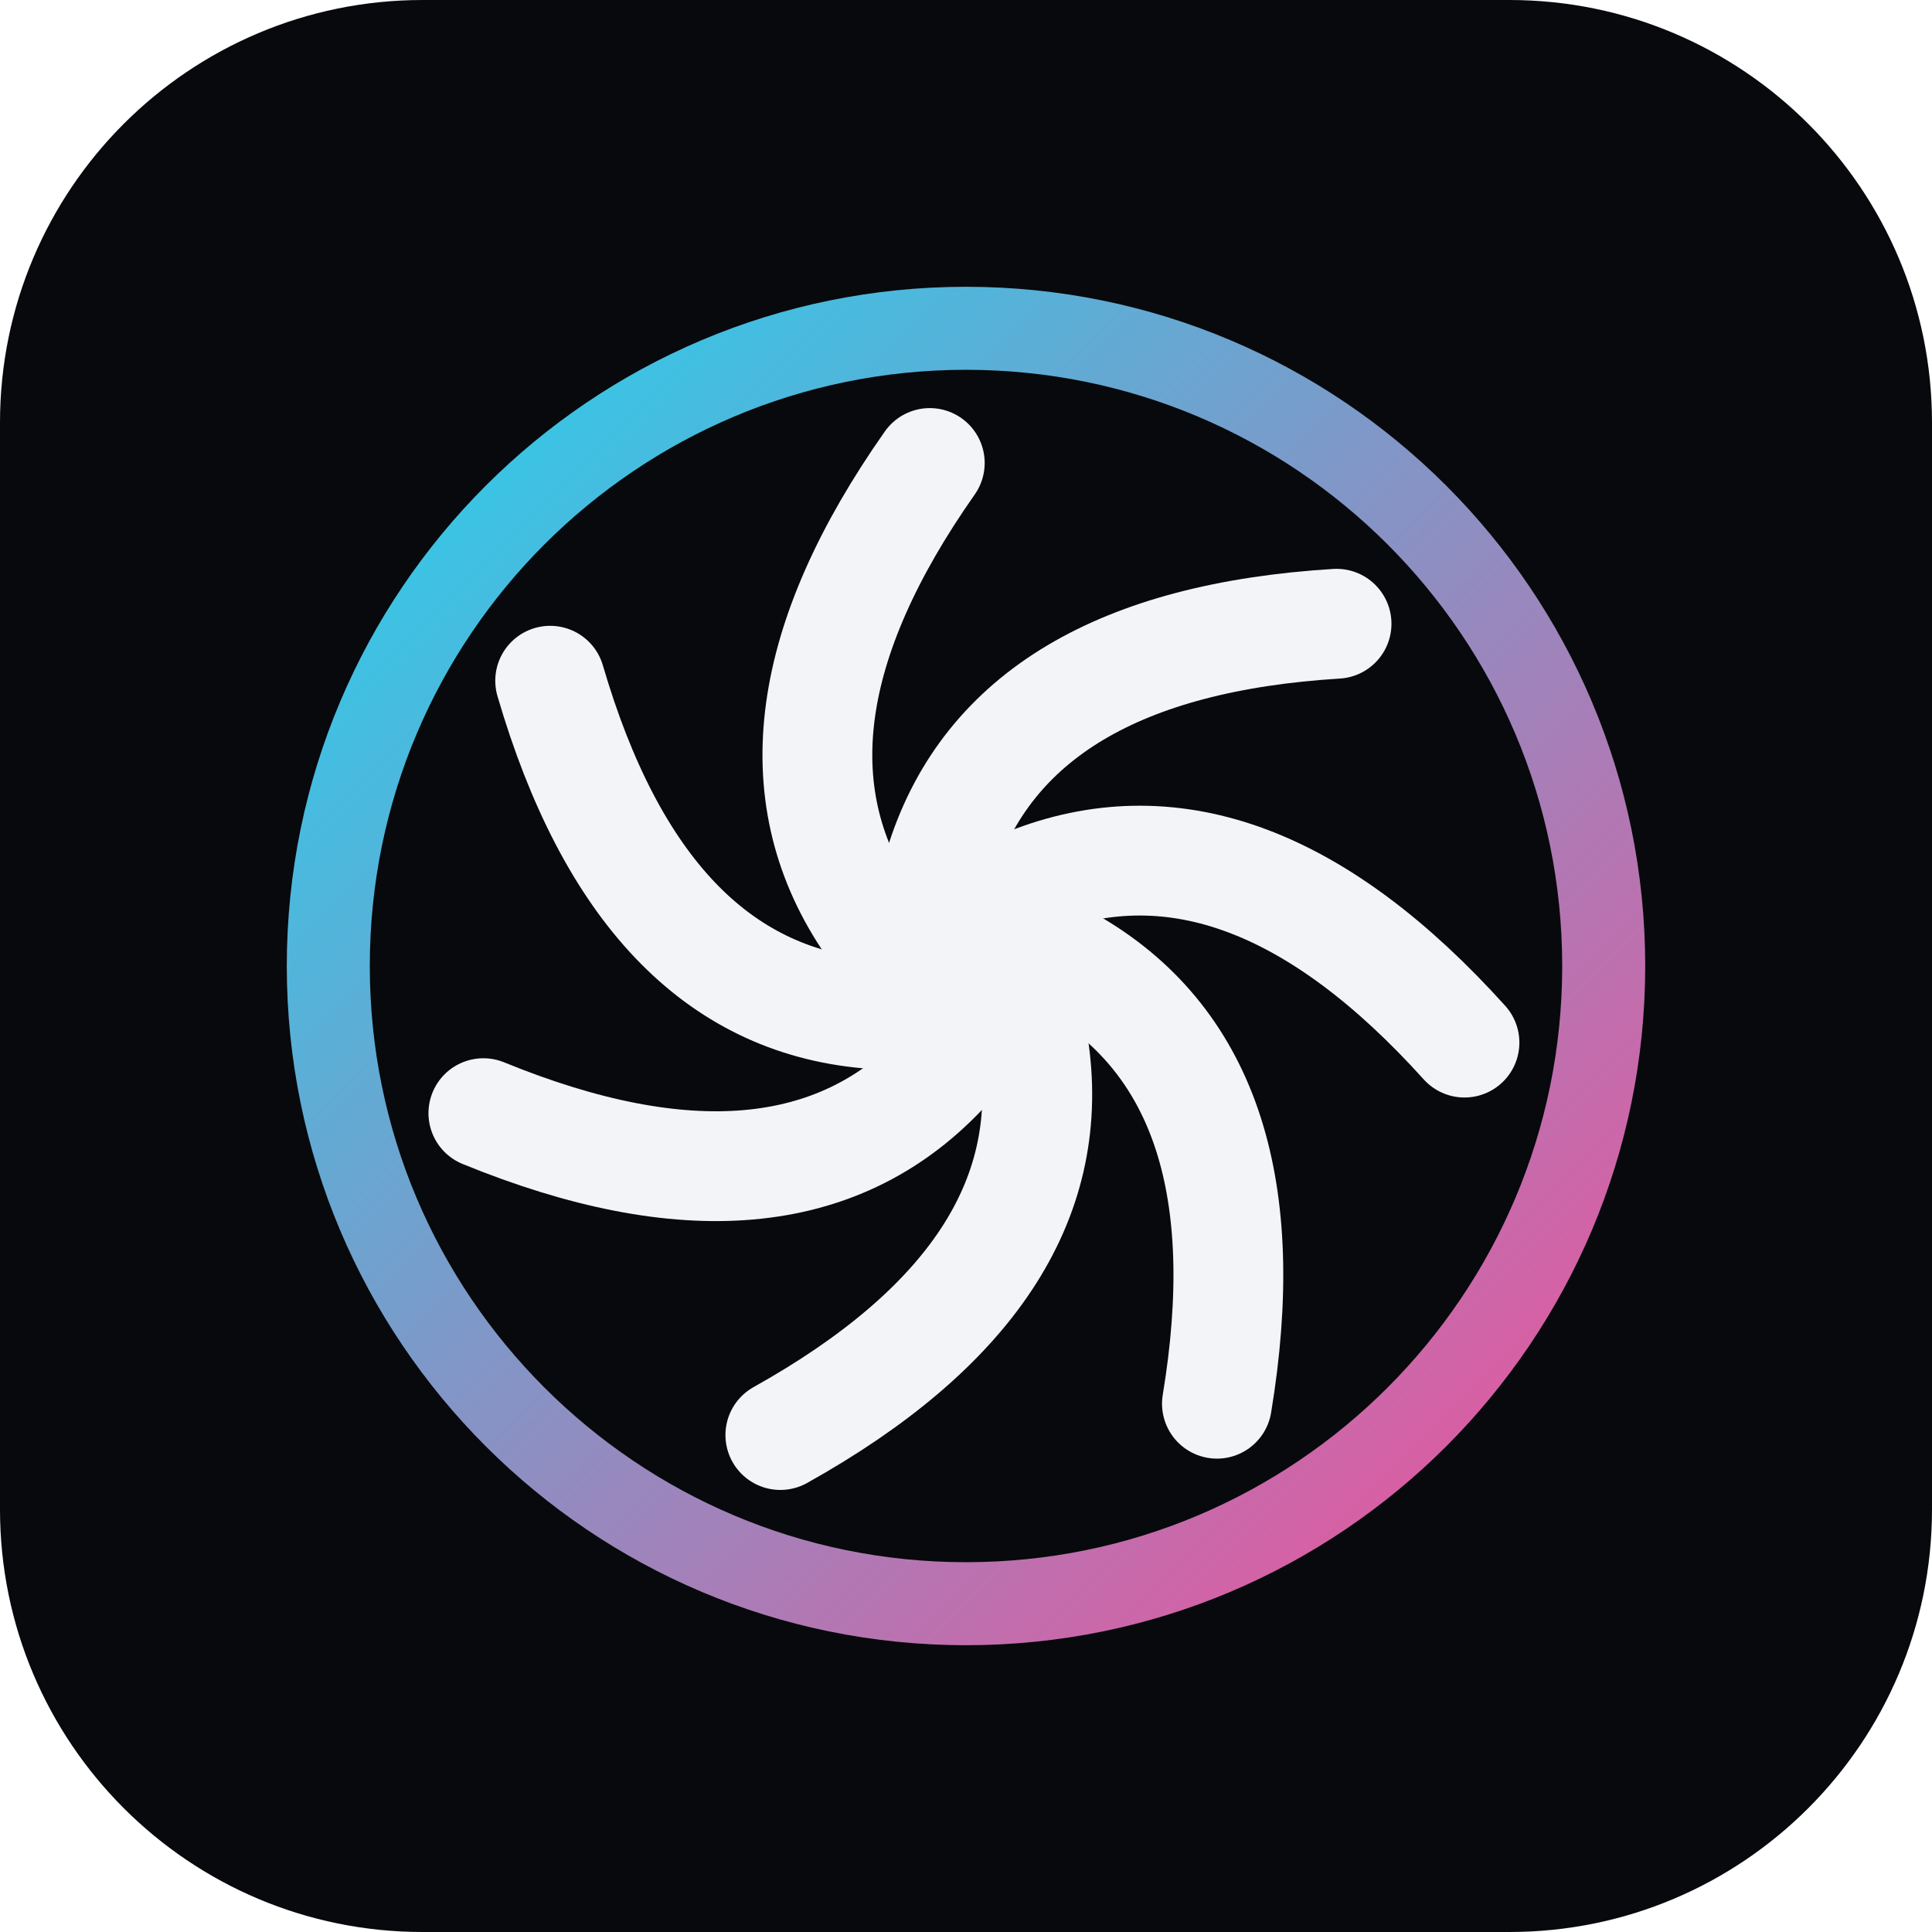
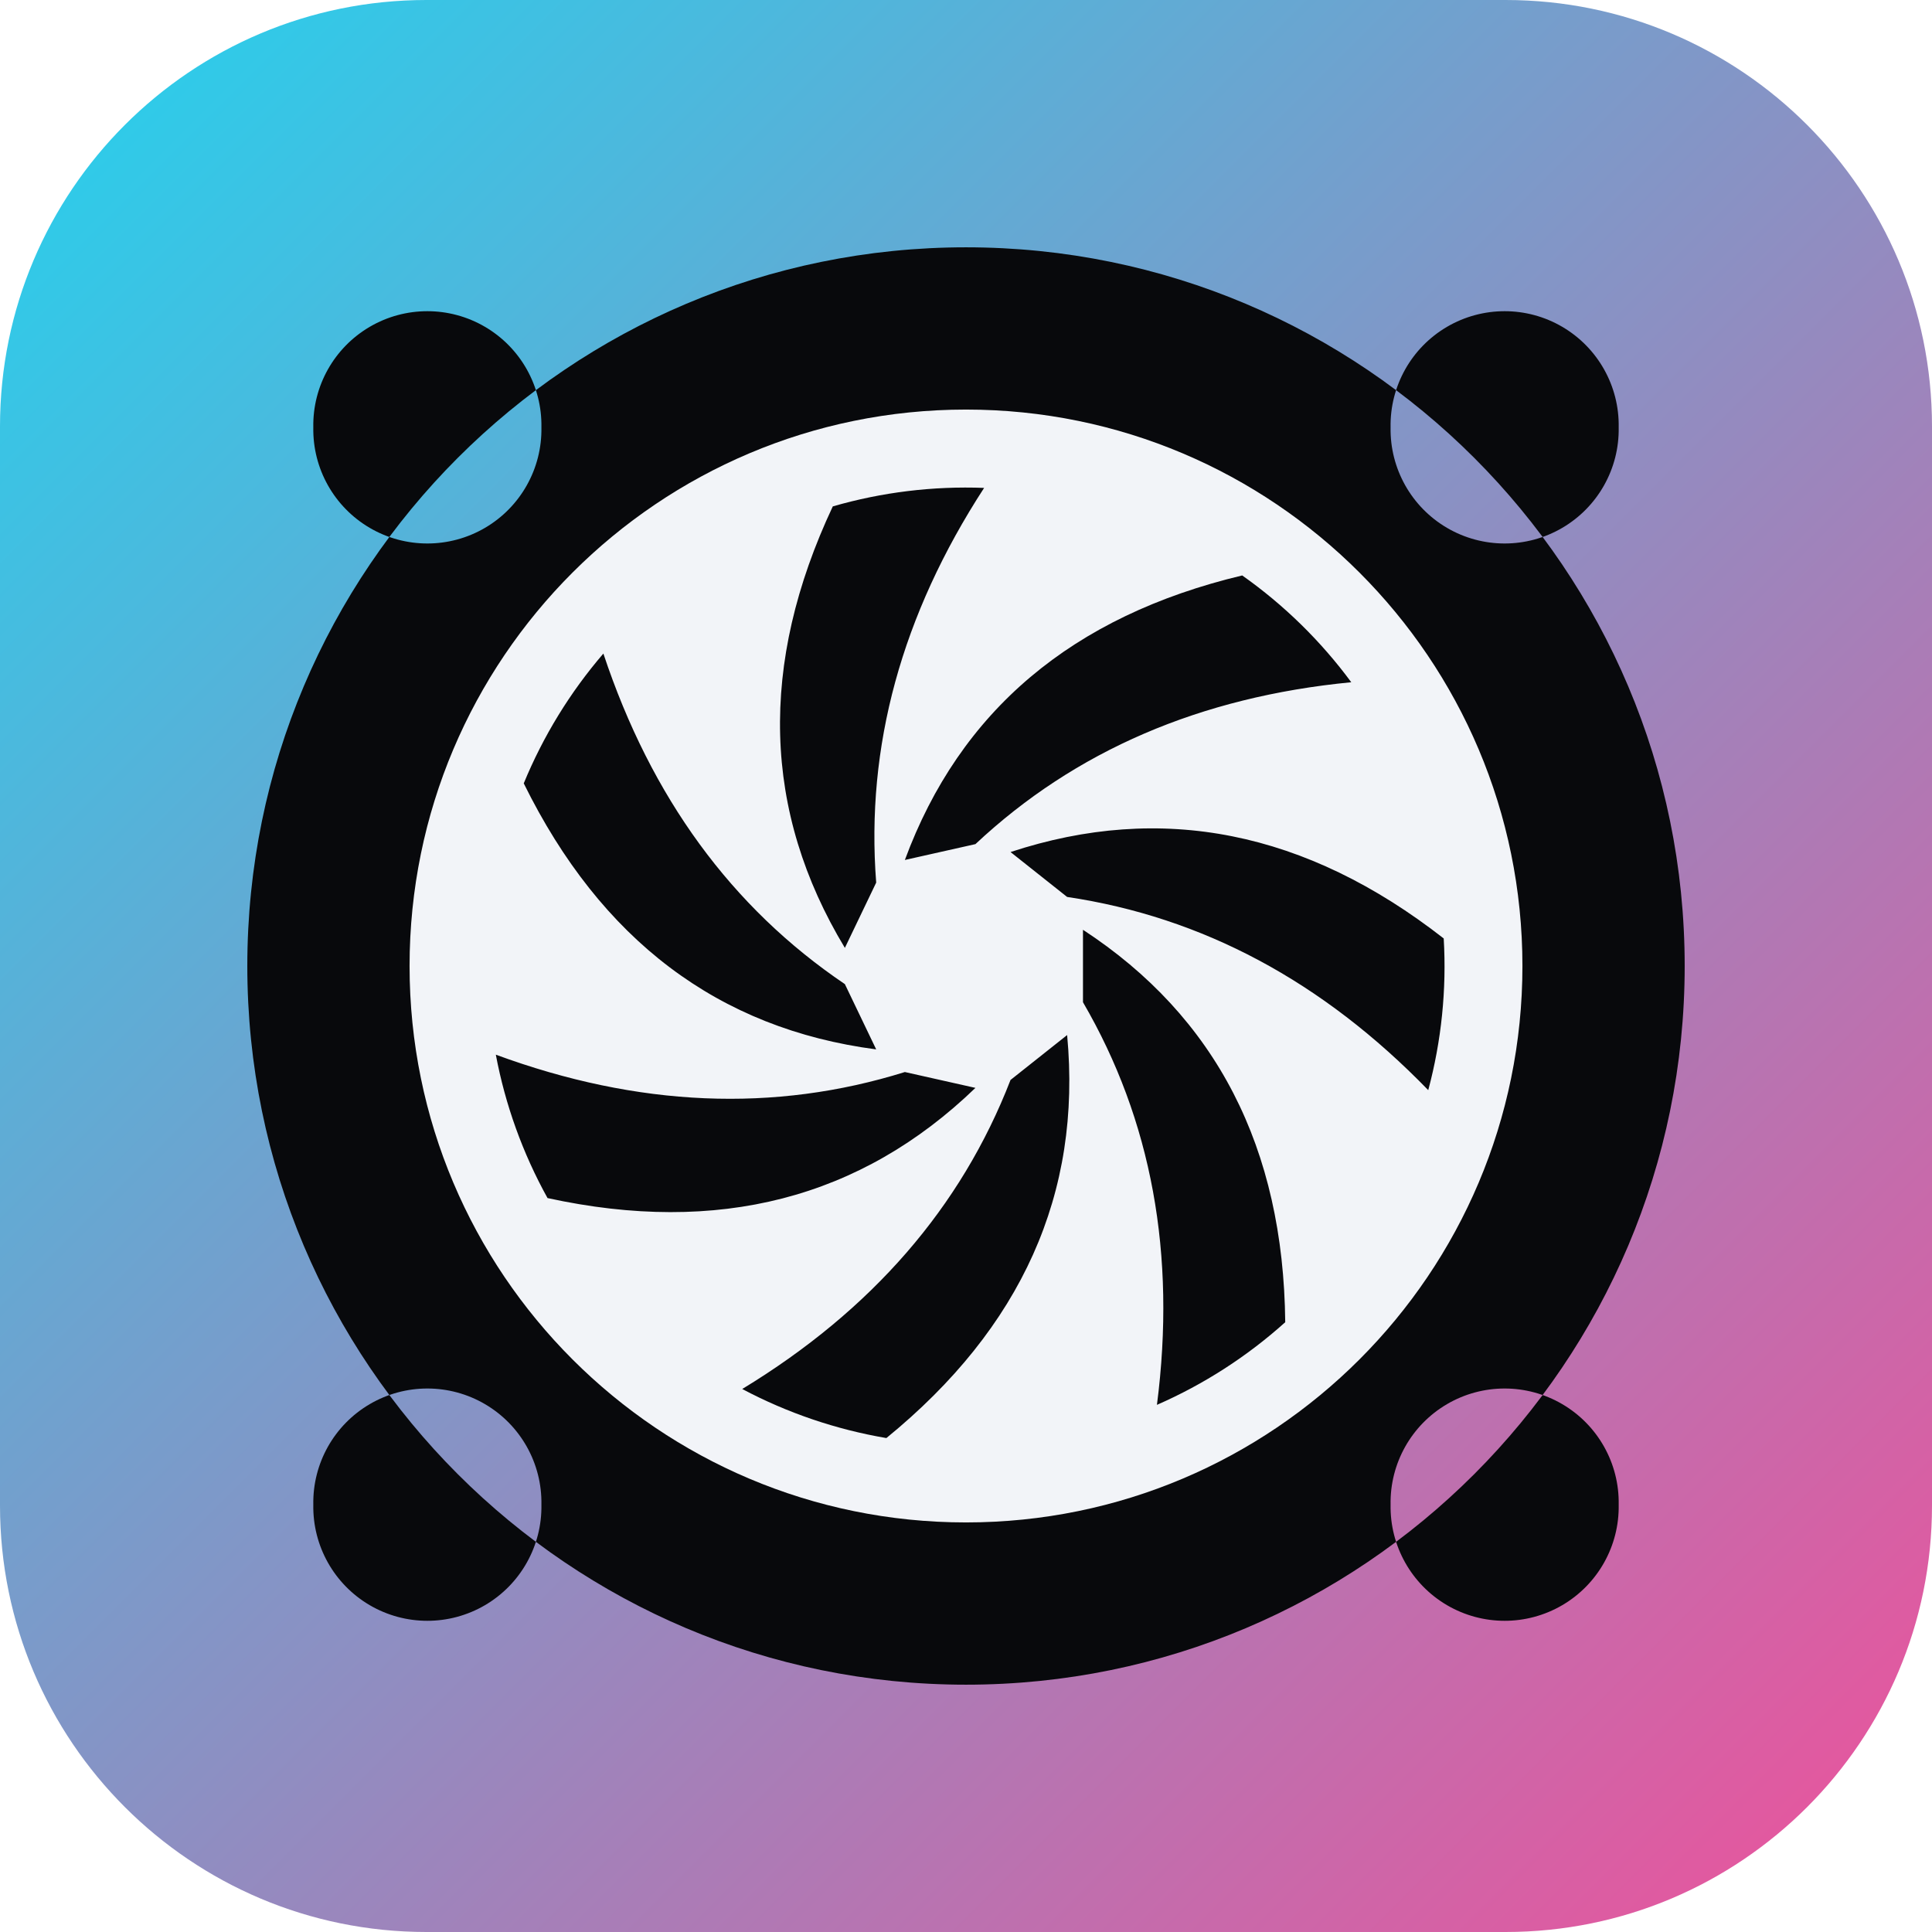
<svg xmlns="http://www.w3.org/2000/svg" width="512" height="512" viewBox="0 0 512 512" role="img" aria-label="hum">
  <defs>
    <linearGradient id="g" x1="0" y1="0" x2="1" y2="1">
      <stop offset="0" stop-color="#22D3EE" />
      <stop offset="1" stop-color="#F0509A" />
    </linearGradient>
  </defs>
-   <rect width="512" height="512" rx="112" fill="#08090C" />
-   <g fill="none" stroke-width="29.1" stroke-linecap="round" stroke="#F2F4F8">
-     <path d="M 285.1 256.0 Q 336.6 286.8 322.5 372.0" />
-     <path d="M 274.1 278.7 Q 282.2 338.2 206.8 380.3" />
-     <path d="M 249.5 284.3 Q 208.1 327.7 128.1 295.0" />
-     <path d="M 229.8 268.6 Q 170.0 263.2 145.8 180.4" />
-     <path d="M 229.8 243.4 Q 196.8 193.3 246.4 122.7" />
-     <path d="M 249.5 227.7 Q 268.1 170.6 354.2 165.3" />
-     <path d="M 274.1 233.3 Q 330.3 212.2 388.1 276.3" />
-   </g>
-   <circle cx="256.0" cy="256.0" r="169.0" fill="none" stroke="url(#g)" stroke-width="22.0" />
-   <circle cx="256.0" cy="256.0" r="27.0" fill="#F2F4F8" />
+   <rect width="512" height="512" rx="113" fill="url(#g)" />
+   <path fill="#08090C" fill-rule="evenodd" d="M 65.54 256.00 A 190.46 190.46 0 1 0 446.46 256.00 A 190.46 190.46 0 1 0 65.54 256.00 Z M 83.03 113.25 A 30.23 30.23 0 1 0 143.48 113.25 A 30.23 30.23 0 1 0 83.03 113.25 Z M 368.52 113.25 A 30.23 30.23 0 1 0 428.97 113.25 A 30.23 30.23 0 1 0 368.52 113.25 Z M 83.03 398.75 A 30.23 30.23 0 1 0 143.48 398.75 A 30.23 30.23 0 1 0 83.03 398.75 Z M 368.52 398.75 A 30.23 30.23 0 1 0 428.97 398.75 A 30.23 30.23 0 1 0 368.52 398.75 Z" />
+   <path fill="#F2F4F8" fill-rule="evenodd" d="M 108.54 256.00 A 147.46 147.46 0 1 0 403.46 256.00 A 147.46 147.46 0 1 0 108.54 256.00 Z M 287.0 246.4 Q 339.9 281.0 340.6 350.4 A 126.8 126.8 0 0 1 306.6 372.3 Q 314.3 312.5 287.0 265.6 Z M 282.8 274.3 Q 288.7 337.2 234.9 381.1 A 126.8 126.8 0 0 1 196.7 368.1 Q 248.2 336.8 267.8 286.2 Z M 258.5 288.3 Q 212.9 332.3 145.1 317.5 A 126.8 126.8 0 0 1 131.4 279.5 Q 187.9 300.3 239.8 284.1 Z M 232.2 278.1 Q 169.5 269.9 138.8 207.6 A 126.8 126.8 0 0 1 159.9 173.2 Q 178.9 230.4 223.9 260.8 Z M 223.9 251.2 Q 191.2 197.0 220.7 134.2 A 126.8 126.8 0 0 1 260.8 129.3 Q 228.0 179.8 232.2 233.9 Z M 239.8 227.9 Q 261.7 168.6 329.2 152.5 A 126.8 126.8 0 0 1 358.1 180.8 Q 298.1 186.6 258.5 223.7 Z M 267.8 225.8 Q 327.9 206.0 382.6 248.7 A 126.8 126.8 0 0 1 378.5 288.9 Q 336.6 245.7 282.8 237.7 Z" />
</svg>
